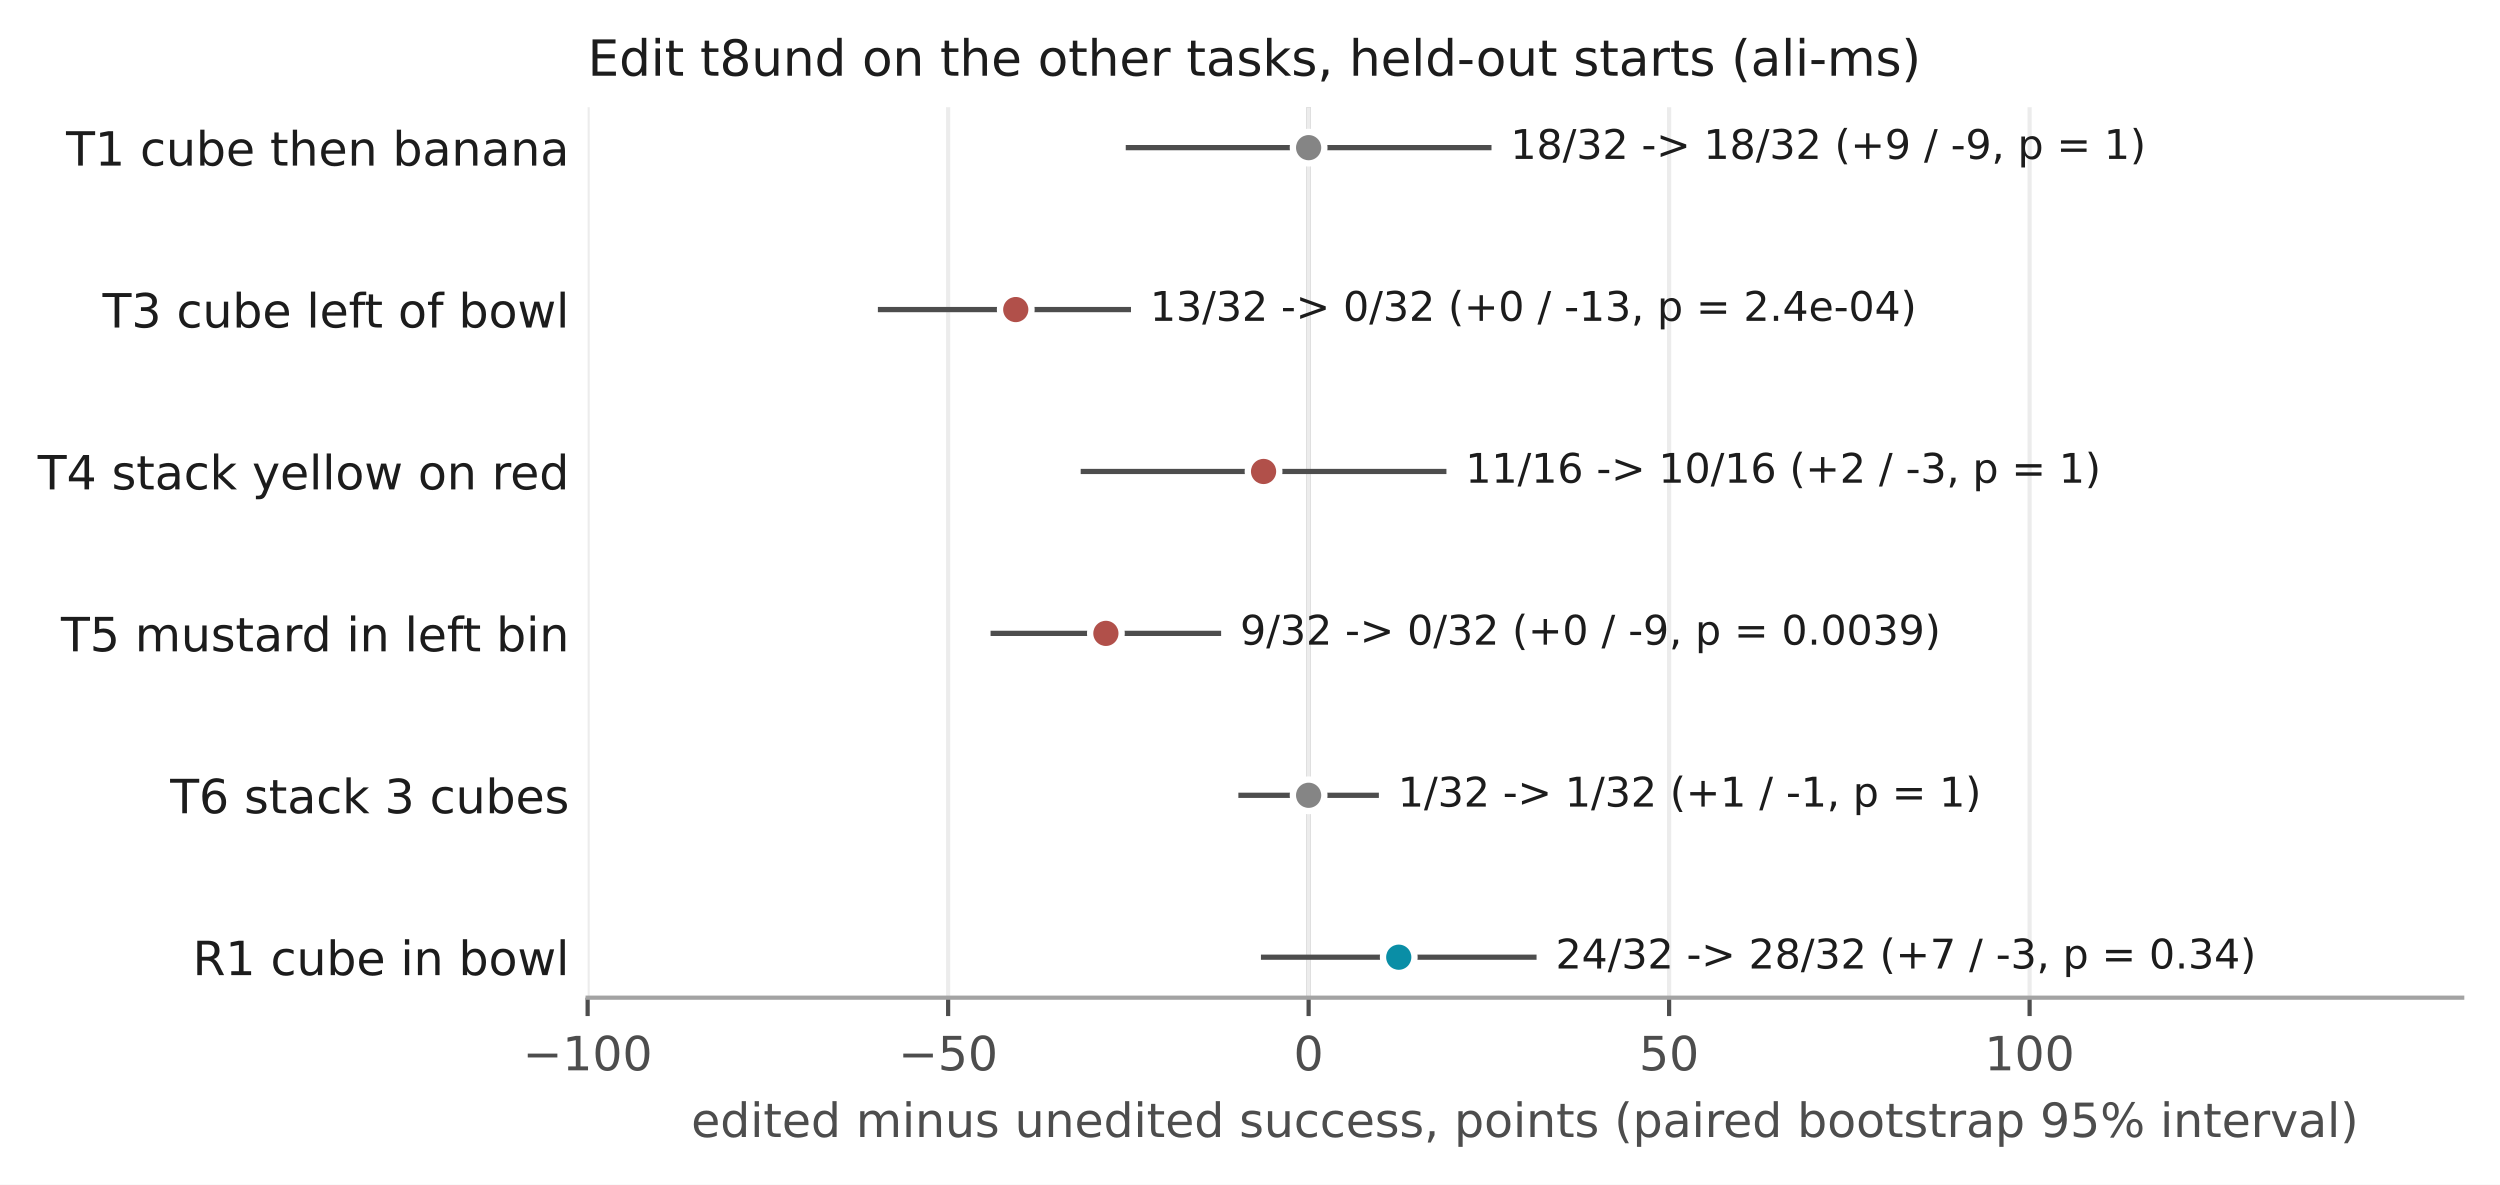
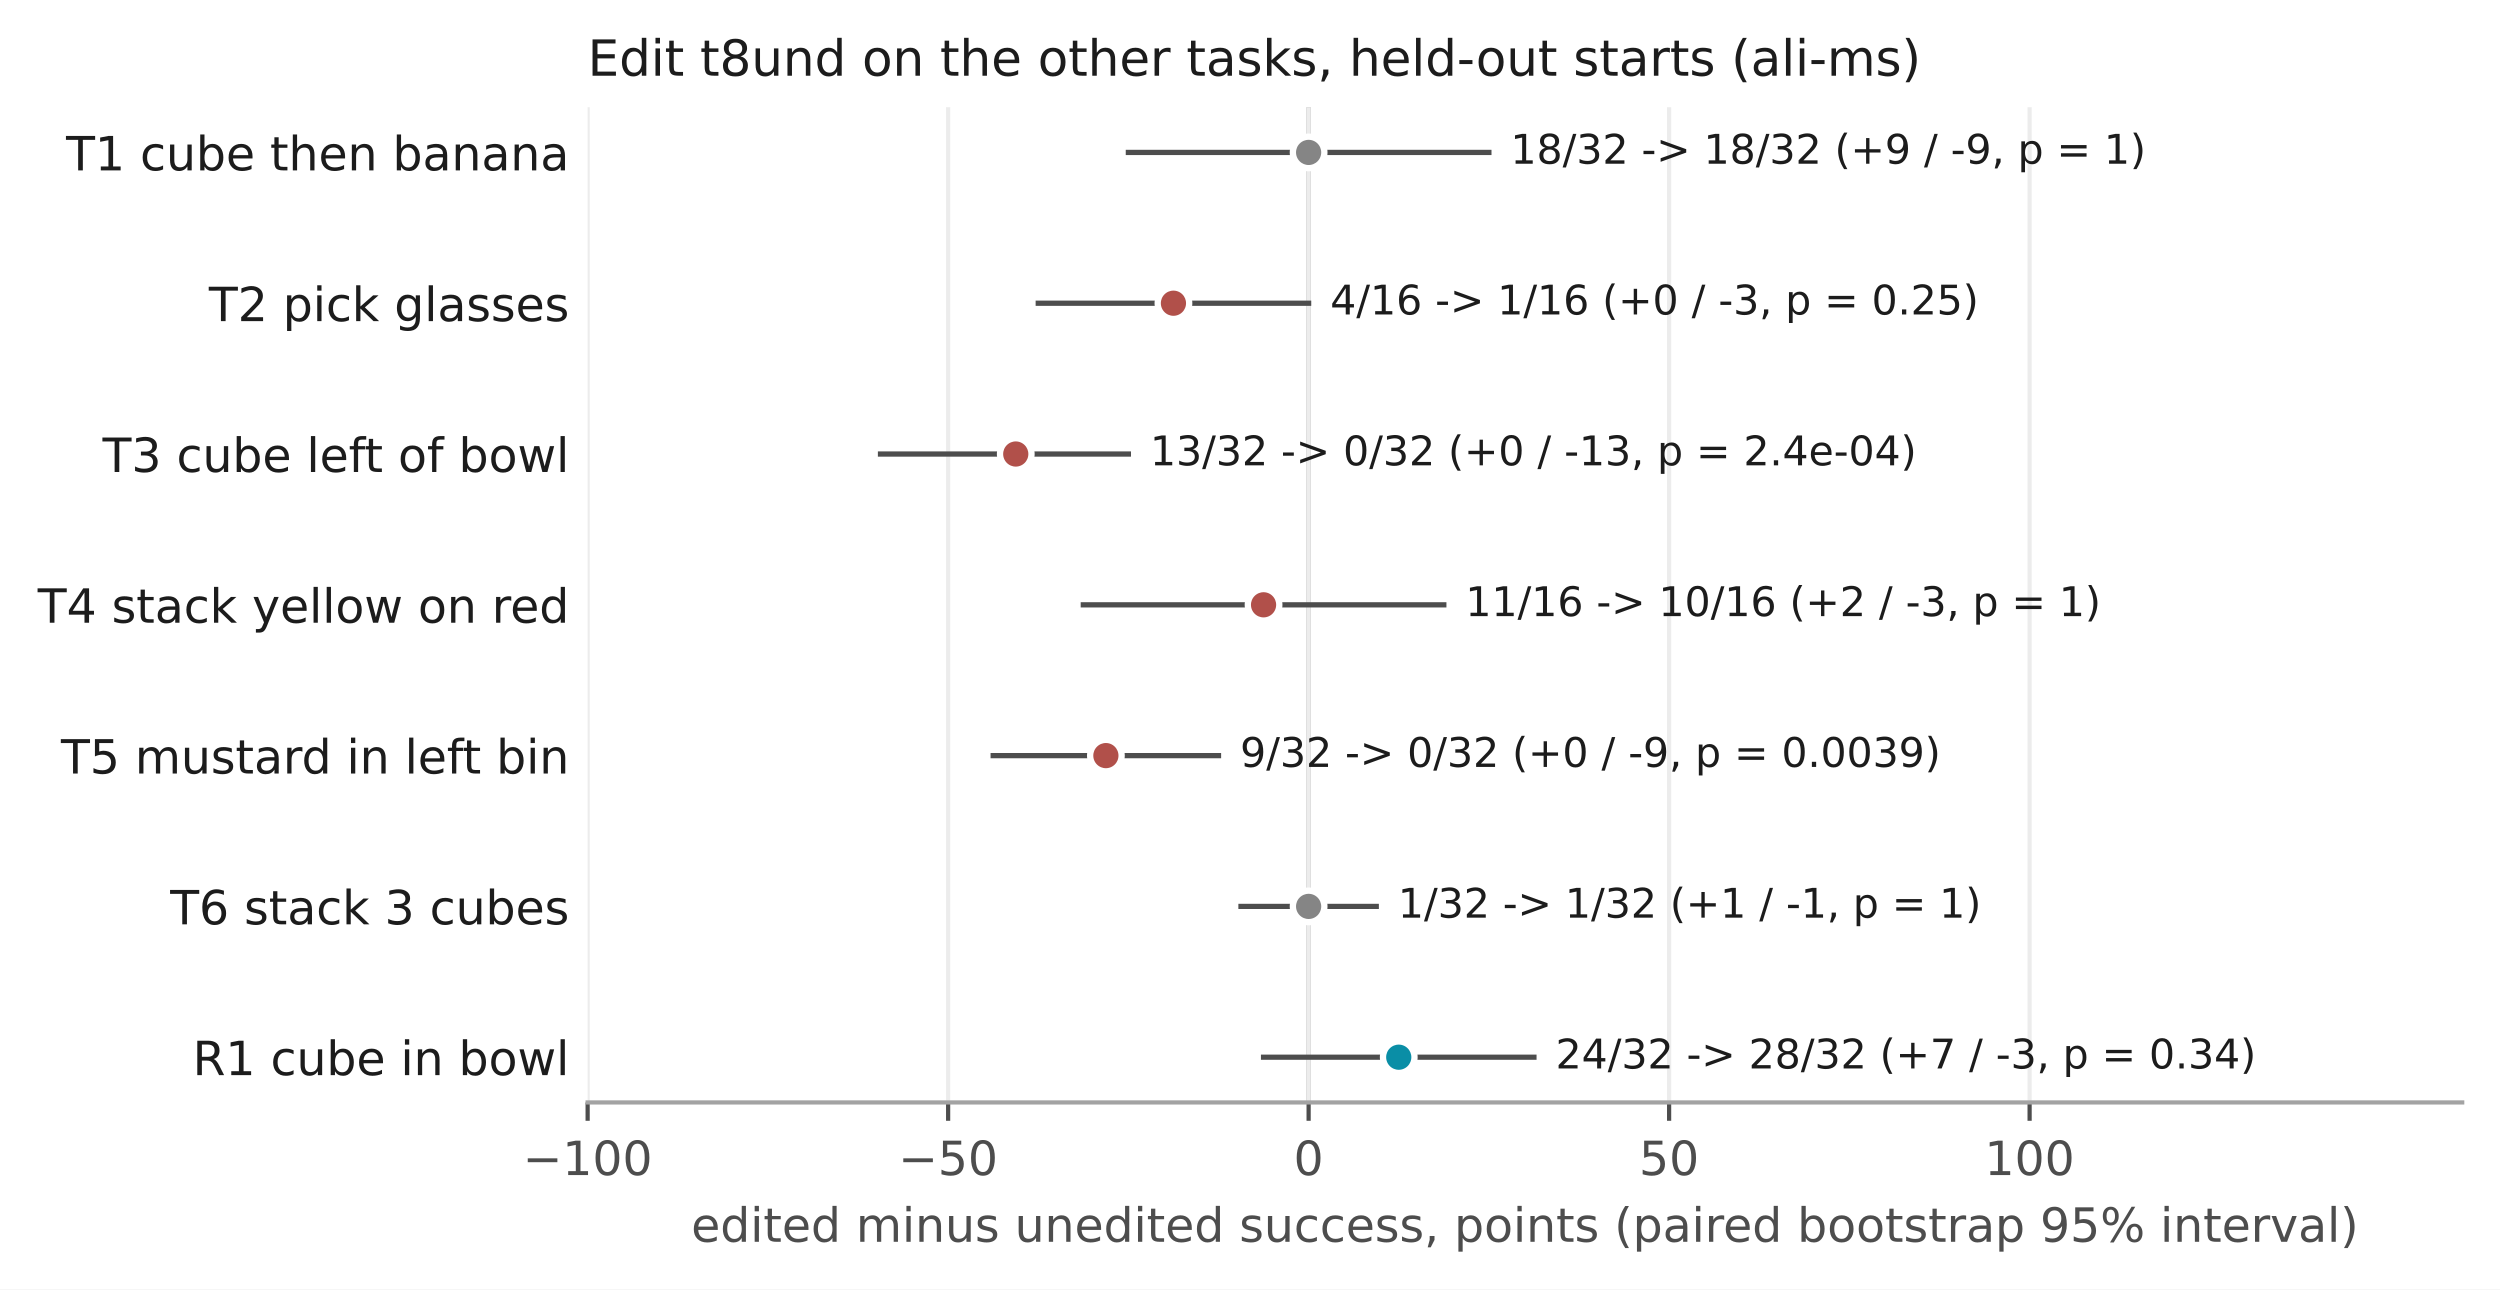
- <svg xmlns="http://www.w3.org/2000/svg" xmlns:xlink="http://www.w3.org/1999/xlink" width="476.269pt" height="225.686pt" viewBox="0 0 476.269 225.686" version="1.1">
+ <svg xmlns="http://www.w3.org/2000/svg" xmlns:xlink="http://www.w3.org/1999/xlink" width="476.269pt" height="245.644pt" viewBox="0 0 476.269 245.644" version="1.1">
  <defs>
    <style type="text/css">*{stroke-linejoin: round; stroke-linecap: butt}</style>
  </defs>
  <g id="figure_1">
    <g id="patch_1">
-       <path d="M -0 225.686  L 476.269 225.686  L 476.269 -0  L -0 -0  z " style="fill: #ffffff" />
+       <path d="M -0 245.644  L 476.269 245.644  L 476.269 0  L -0 0  z " style="fill: #ffffff" />
    </g>
    <g id="axes_1">
      <g id="patch_2">
-         <path d="M 111.949 190.065  L 469.069 190.065  L 469.069 20.419  L 111.949 20.419  z " style="fill: #ffffff" />
+         <path d="M 111.949 210.023  L 469.069 210.023  L 469.069 20.419  L 111.949 20.419  z " style="fill: #ffffff" />
      </g>
      <g id="line2d_1">
-         <path d="M 249.302 190.065  L 249.302 20.419  " clip-path="url(#p1dd33324d8)" style="fill: none; stroke: #a3a3a3; stroke-width: 0.8; stroke-linecap: square" />
+         <path d="M 249.302 210.023  L 249.302 20.419  " clip-path="url(#pa72cb6aa74)" style="fill: none; stroke: #a3a3a3; stroke-width: 0.8; stroke-linecap: square" />
      </g>
      <g id="matplotlib.axis_1">
        <g id="xtick_1">
          <g id="line2d_2">
-             <path d="M 111.949 190.065  L 111.949 20.419  " clip-path="url(#p1dd33324d8)" style="fill: none; stroke: #ececec; stroke-width: 0.8; stroke-linecap: square" />
+             <path d="M 111.949 210.023  L 111.949 20.419  " clip-path="url(#pa72cb6aa74)" style="fill: none; stroke: #ececec; stroke-width: 0.8; stroke-linecap: square" />
          </g>
          <g id="line2d_3">
            <defs>
-               <path id="m5122f3dc80" d="M 0 0  L 0 3.5  " style="stroke: #4d4d4d; stroke-width: 0.8" />
+               <path id="m475df97ab0" d="M 0 0  L 0 3.5  " style="stroke: #4d4d4d; stroke-width: 0.8" />
            </defs>
            <g>
-               <use xlink:href="#m5122f3dc80" x="111.949" y="190.065" style="fill: #4d4d4d; stroke: #4d4d4d; stroke-width: 0.8" />
+               <use xlink:href="#m475df97ab0" x="111.949" y="210.023" style="fill: #4d4d4d; stroke: #4d4d4d; stroke-width: 0.8" />
            </g>
          </g>
          <g id="text_1">
-             <text style="font-size: 9px; font-family: 'DejaVu Sans'; text-anchor: middle; fill: #4d4d4d" x="111.949" y="203.904" transform="rotate(-0 111.9486 203.9035)">−100</text>
+             <text style="font-size: 9px; font-family: 'DejaVu Sans'; text-anchor: middle; fill: #4d4d4d" x="111.949" y="223.862" transform="rotate(-0 111.9486 223.8619)">−100</text>
          </g>
        </g>
        <g id="xtick_2">
          <g id="line2d_4">
-             <path d="M 180.626 190.065  L 180.626 20.419  " clip-path="url(#p1dd33324d8)" style="fill: none; stroke: #ececec; stroke-width: 0.8; stroke-linecap: square" />
+             <path d="M 180.626 210.023  L 180.626 20.419  " clip-path="url(#pa72cb6aa74)" style="fill: none; stroke: #ececec; stroke-width: 0.8; stroke-linecap: square" />
          </g>
          <g id="line2d_5">
            <g>
-               <use xlink:href="#m5122f3dc80" x="180.626" y="190.065" style="fill: #4d4d4d; stroke: #4d4d4d; stroke-width: 0.8" />
+               <use xlink:href="#m475df97ab0" x="180.626" y="210.023" style="fill: #4d4d4d; stroke: #4d4d4d; stroke-width: 0.8" />
            </g>
          </g>
          <g id="text_2">
-             <text style="font-size: 9px; font-family: 'DejaVu Sans'; text-anchor: middle; fill: #4d4d4d" x="180.626" y="203.904" transform="rotate(-0 180.6255 203.9035)">−50</text>
+             <text style="font-size: 9px; font-family: 'DejaVu Sans'; text-anchor: middle; fill: #4d4d4d" x="180.626" y="223.862" transform="rotate(-0 180.6255 223.8619)">−50</text>
          </g>
        </g>
        <g id="xtick_3">
          <g id="line2d_6">
-             <path d="M 249.302 190.065  L 249.302 20.419  " clip-path="url(#p1dd33324d8)" style="fill: none; stroke: #ececec; stroke-width: 0.8; stroke-linecap: square" />
+             <path d="M 249.302 210.023  L 249.302 20.419  " clip-path="url(#pa72cb6aa74)" style="fill: none; stroke: #ececec; stroke-width: 0.8; stroke-linecap: square" />
          </g>
          <g id="line2d_7">
            <g>
-               <use xlink:href="#m5122f3dc80" x="249.302" y="190.065" style="fill: #4d4d4d; stroke: #4d4d4d; stroke-width: 0.8" />
+               <use xlink:href="#m475df97ab0" x="249.302" y="210.023" style="fill: #4d4d4d; stroke: #4d4d4d; stroke-width: 0.8" />
            </g>
          </g>
          <g id="text_3">
-             <text style="font-size: 9px; font-family: 'DejaVu Sans'; text-anchor: middle; fill: #4d4d4d" x="249.302" y="203.904" transform="rotate(-0 249.3024 203.9035)">0</text>
+             <text style="font-size: 9px; font-family: 'DejaVu Sans'; text-anchor: middle; fill: #4d4d4d" x="249.302" y="223.862" transform="rotate(-0 249.3024 223.8619)">0</text>
          </g>
        </g>
        <g id="xtick_4">
          <g id="line2d_8">
-             <path d="M 317.979 190.065  L 317.979 20.419  " clip-path="url(#p1dd33324d8)" style="fill: none; stroke: #ececec; stroke-width: 0.8; stroke-linecap: square" />
+             <path d="M 317.979 210.023  L 317.979 20.419  " clip-path="url(#pa72cb6aa74)" style="fill: none; stroke: #ececec; stroke-width: 0.8; stroke-linecap: square" />
          </g>
          <g id="line2d_9">
            <g>
-               <use xlink:href="#m5122f3dc80" x="317.979" y="190.065" style="fill: #4d4d4d; stroke: #4d4d4d; stroke-width: 0.8" />
+               <use xlink:href="#m475df97ab0" x="317.979" y="210.023" style="fill: #4d4d4d; stroke: #4d4d4d; stroke-width: 0.8" />
            </g>
          </g>
          <g id="text_4">
-             <text style="font-size: 9px; font-family: 'DejaVu Sans'; text-anchor: middle; fill: #4d4d4d" x="317.979" y="203.904" transform="rotate(-0 317.9794 203.9035)">50</text>
+             <text style="font-size: 9px; font-family: 'DejaVu Sans'; text-anchor: middle; fill: #4d4d4d" x="317.979" y="223.862" transform="rotate(-0 317.9794 223.8619)">50</text>
          </g>
        </g>
        <g id="xtick_5">
          <g id="line2d_10">
-             <path d="M 386.656 190.065  L 386.656 20.419  " clip-path="url(#p1dd33324d8)" style="fill: none; stroke: #ececec; stroke-width: 0.8; stroke-linecap: square" />
+             <path d="M 386.656 210.023  L 386.656 20.419  " clip-path="url(#pa72cb6aa74)" style="fill: none; stroke: #ececec; stroke-width: 0.8; stroke-linecap: square" />
          </g>
          <g id="line2d_11">
            <g>
-               <use xlink:href="#m5122f3dc80" x="386.656" y="190.065" style="fill: #4d4d4d; stroke: #4d4d4d; stroke-width: 0.8" />
+               <use xlink:href="#m475df97ab0" x="386.656" y="210.023" style="fill: #4d4d4d; stroke: #4d4d4d; stroke-width: 0.8" />
            </g>
          </g>
          <g id="text_5">
-             <text style="font-size: 9px; font-family: 'DejaVu Sans'; text-anchor: middle; fill: #4d4d4d" x="386.656" y="203.904" transform="rotate(-0 386.6563 203.9035)">100</text>
+             <text style="font-size: 9px; font-family: 'DejaVu Sans'; text-anchor: middle; fill: #4d4d4d" x="386.656" y="223.862" transform="rotate(-0 386.6563 223.8619)">100</text>
          </g>
        </g>
        <g id="text_6">
-           <text style="font-size: 9px; font-family: 'DejaVu Sans'; text-anchor: middle; fill: #4d4d4d" x="290.509" y="216.614" transform="rotate(-0 290.5086 216.6138)">edited minus unedited success, points (paired bootstrap 95% interval)</text>
+           <text style="font-size: 9px; font-family: 'DejaVu Sans'; text-anchor: middle; fill: #4d4d4d" x="290.509" y="236.572" transform="rotate(-0 290.5086 236.5722)">edited minus unedited success, points (paired bootstrap 95% interval)</text>
        </g>
      </g>
      <g id="matplotlib.axis_2">
        <g id="ytick_1">
          <g id="line2d_12" />
          <g id="text_7">
-             <text style="font-size: 9px; font-family: 'DejaVu Sans'; text-anchor: end; fill: #1c1c1c" x="108.449" y="185.773" transform="rotate(-0 108.4486 185.773)">R1 cube in bowl</text>
+             <text style="font-size: 9px; font-family: 'DejaVu Sans'; text-anchor: end; fill: #1c1c1c" x="108.449" y="204.824" transform="rotate(-0 108.4486 204.8242)">R1 cube in bowl</text>
          </g>
        </g>
        <g id="ytick_2">
          <g id="line2d_13" />
          <g id="text_8">
-             <text style="font-size: 9px; font-family: 'DejaVu Sans'; text-anchor: end; fill: #1c1c1c" x="108.449" y="154.928" transform="rotate(-0 108.4486 154.9282)">T6 stack 3 cubes</text>
+             <text style="font-size: 9px; font-family: 'DejaVu Sans'; text-anchor: end; fill: #1c1c1c" x="108.449" y="176.096" transform="rotate(-0 108.4486 176.0962)">T6 stack 3 cubes</text>
          </g>
        </g>
        <g id="ytick_3">
          <g id="line2d_14" />
          <g id="text_9">
-             <text style="font-size: 9px; font-family: 'DejaVu Sans'; text-anchor: end; fill: #1c1c1c" x="108.449" y="124.083" transform="rotate(-0 108.4486 124.0834)">T5 mustard in left bin</text>
+             <text style="font-size: 9px; font-family: 'DejaVu Sans'; text-anchor: end; fill: #1c1c1c" x="108.449" y="147.368" transform="rotate(-0 108.4486 147.3682)">T5 mustard in left bin</text>
          </g>
        </g>
        <g id="ytick_4">
          <g id="line2d_15" />
          <g id="text_10">
-             <text style="font-size: 9px; font-family: 'DejaVu Sans'; text-anchor: end; fill: #1c1c1c" x="108.449" y="93.239" transform="rotate(-0 108.4486 93.23861)">T4 stack yellow on red</text>
+             <text style="font-size: 9px; font-family: 'DejaVu Sans'; text-anchor: end; fill: #1c1c1c" x="108.449" y="118.64" transform="rotate(-0 108.4486 118.6402)">T4 stack yellow on red</text>
          </g>
        </g>
        <g id="ytick_5">
          <g id="line2d_16" />
          <g id="text_11">
-             <text style="font-size: 9px; font-family: 'DejaVu Sans'; text-anchor: end; fill: #1c1c1c" x="108.449" y="62.394" transform="rotate(-0 108.4486 62.39381)">T3 cube left of bowl</text>
+             <text style="font-size: 9px; font-family: 'DejaVu Sans'; text-anchor: end; fill: #1c1c1c" x="108.449" y="89.912" transform="rotate(-0 108.4486 89.91221)">T3 cube left of bowl</text>
          </g>
        </g>
        <g id="ytick_6">
          <g id="line2d_17" />
          <g id="text_12">
-             <text style="font-size: 9px; font-family: 'DejaVu Sans'; text-anchor: end; fill: #1c1c1c" x="108.449" y="31.549" transform="rotate(-0 108.4486 31.54901)">T1 cube then banana</text>
-           </g>
-         </g>
-       </g>
-       <g id="line2d_18">
-         <path d="M 214.964 28.13  L 283.641 28.13  " clip-path="url(#p1dd33324d8)" style="fill: none; stroke: #4d4d4d; stroke-linecap: square" />
+             <text style="font-size: 9px; font-family: 'DejaVu Sans'; text-anchor: end; fill: #1c1c1c" x="108.449" y="61.184" transform="rotate(-0 108.4486 61.18421)">T2 pick glasses</text>
+           </g>
+         </g>
+         <g id="ytick_7">
+           <g id="line2d_18" />
+           <g id="text_13">
+             <text style="font-size: 9px; font-family: 'DejaVu Sans'; text-anchor: end; fill: #1c1c1c" x="108.449" y="32.456" transform="rotate(-0 108.4486 32.45621)">T1 cube then banana</text>
+           </g>
+         </g>
      </g>
      <g id="line2d_19">
-         <path d="M 167.742 58.975  L 214.964 58.975  " clip-path="url(#p1dd33324d8)" style="fill: none; stroke: #4d4d4d; stroke-linecap: square" />
+         <path d="M 214.964 29.037  L 283.641 29.037  " clip-path="url(#pa72cb6aa74)" style="fill: none; stroke: #4d4d4d; stroke-linecap: square" />
      </g>
      <g id="line2d_20">
-         <path d="M 206.379 89.819  L 275.056 89.819  " clip-path="url(#p1dd33324d8)" style="fill: none; stroke: #4d4d4d; stroke-linecap: square" />
+         <path d="M 197.795 57.765  L 249.302 57.765  " clip-path="url(#pa72cb6aa74)" style="fill: none; stroke: #4d4d4d; stroke-linecap: square" />
      </g>
      <g id="line2d_21">
-         <path d="M 189.21 120.664  L 232.133 120.664  " clip-path="url(#p1dd33324d8)" style="fill: none; stroke: #4d4d4d; stroke-linecap: square" />
+         <path d="M 167.742 86.493  L 214.964 86.493  " clip-path="url(#pa72cb6aa74)" style="fill: none; stroke: #4d4d4d; stroke-linecap: square" />
      </g>
      <g id="line2d_22">
-         <path d="M 236.419 151.509  L 262.186 151.509  " clip-path="url(#p1dd33324d8)" style="fill: none; stroke: #4d4d4d; stroke-linecap: square" />
+         <path d="M 206.379 115.221  L 275.056 115.221  " clip-path="url(#pa72cb6aa74)" style="fill: none; stroke: #4d4d4d; stroke-linecap: square" />
      </g>
      <g id="line2d_23">
-         <path d="M 240.718 182.354  L 292.226 182.354  " clip-path="url(#p1dd33324d8)" style="fill: none; stroke: #4d4d4d; stroke-linecap: square" />
+         <path d="M 189.21 143.949  L 232.133 143.949  " clip-path="url(#pa72cb6aa74)" style="fill: none; stroke: #4d4d4d; stroke-linecap: square" />
+       </g>
+       <g id="line2d_24">
+         <path d="M 236.419 172.677  L 262.186 172.677  " clip-path="url(#pa72cb6aa74)" style="fill: none; stroke: #4d4d4d; stroke-linecap: square" />
+       </g>
+       <g id="line2d_25">
+         <path d="M 240.718 201.405  L 292.226 201.405  " clip-path="url(#pa72cb6aa74)" style="fill: none; stroke: #4d4d4d; stroke-linecap: square" />
      </g>
      <g id="patch_3">
-         <path d="M 111.949 190.065  L 469.069 190.065  " style="fill: none; stroke: #a3a3a3; stroke-width: 0.8; stroke-linejoin: miter; stroke-linecap: square" />
-       </g>
-       <g id="line2d_24">
+         <path d="M 111.949 210.023  L 469.069 210.023  " style="fill: none; stroke: #a3a3a3; stroke-width: 0.8; stroke-linejoin: miter; stroke-linecap: square" />
+       </g>
+       <g id="line2d_26">
        <defs>
-           <path id="m48ee242cb1" d="M 0 3  C 0.796 3 1.559 2.684 2.121 2.121  C 2.684 1.559 3 0.796 3 0  C 3 -0.796 2.684 -1.559 2.121 -2.121  C 1.559 -2.684 0.796 -3 0 -3  C -0.796 -3 -1.559 -2.684 -2.121 -2.121  C -2.684 -1.559 -3 -0.796 -3 0  C -3 0.796 -2.684 1.559 -2.121 2.121  C -1.559 2.684 -0.796 3 0 3  z " style="stroke: #ffffff; stroke-width: 1.2" />
+           <path id="mb575040657" d="M 0 3  C 0.796 3 1.559 2.684 2.121 2.121  C 2.684 1.559 3 0.796 3 0  C 3 -0.796 2.684 -1.559 2.121 -2.121  C 1.559 -2.684 0.796 -3 0 -3  C -0.796 -3 -1.559 -2.684 -2.121 -2.121  C -2.684 -1.559 -3 -0.796 -3 0  C -3 0.796 -2.684 1.559 -2.121 2.121  C -1.559 2.684 -0.796 3 0 3  z " style="stroke: #ffffff; stroke-width: 1.2" />
        </defs>
-         <g clip-path="url(#p1dd33324d8)">
-           <use xlink:href="#m48ee242cb1" x="249.302" y="28.13" style="fill: #858585; stroke: #ffffff; stroke-width: 1.2" />
-         </g>
-       </g>
-       <g id="text_13">
-         <text style="font-size: 7.8px; font-family: 'DejaVu Sans'; text-anchor: start; fill: #1c1c1c" x="287.762" y="30.282" transform="rotate(-0 287.7615 30.28203)">18/32 -&gt; 18/32  (+9 / -9, p = 1)</text>
-       </g>
-       <g id="line2d_25">
+         <g clip-path="url(#pa72cb6aa74)">
+           <use xlink:href="#mb575040657" x="249.302" y="29.037" style="fill: #858585; stroke: #ffffff; stroke-width: 1.2" />
+         </g>
+       </g>
+       <g id="text_14">
+         <text style="font-size: 7.8px; font-family: 'DejaVu Sans'; text-anchor: start; fill: #1c1c1c" x="287.762" y="31.189" transform="rotate(-0 287.7615 31.18923)">18/32 -&gt; 18/32  (+9 / -9, p = 1)</text>
+       </g>
+       <g id="line2d_27">
        <defs>
-           <path id="mfd546b9942" d="M 0 3  C 0.796 3 1.559 2.684 2.121 2.121  C 2.684 1.559 3 0.796 3 0  C 3 -0.796 2.684 -1.559 2.121 -2.121  C 1.559 -2.684 0.796 -3 0 -3  C -0.796 -3 -1.559 -2.684 -2.121 -2.121  C -2.684 -1.559 -3 -0.796 -3 0  C -3 0.796 -2.684 1.559 -2.121 2.121  C -1.559 2.684 -0.796 3 0 3  z " style="stroke: #ffffff; stroke-width: 1.2" />
+           <path id="me26617fd22" d="M 0 3  C 0.796 3 1.559 2.684 2.121 2.121  C 2.684 1.559 3 0.796 3 0  C 3 -0.796 2.684 -1.559 2.121 -2.121  C 1.559 -2.684 0.796 -3 0 -3  C -0.796 -3 -1.559 -2.684 -2.121 -2.121  C -2.684 -1.559 -3 -0.796 -3 0  C -3 0.796 -2.684 1.559 -2.121 2.121  C -1.559 2.684 -0.796 3 0 3  z " style="stroke: #ffffff; stroke-width: 1.2" />
        </defs>
-         <g clip-path="url(#p1dd33324d8)">
-           <use xlink:href="#mfd546b9942" x="193.509" y="58.975" style="fill: #b1504a; stroke: #ffffff; stroke-width: 1.2" />
-         </g>
-       </g>
-       <g id="text_14">
-         <text style="font-size: 7.8px; font-family: 'DejaVu Sans'; text-anchor: start; fill: #1c1c1c" x="219.085" y="61.127" transform="rotate(-0 219.0846 61.12683)">13/32 -&gt; 0/32  (+0 / -13, p = 2.4e-04)</text>
-       </g>
-       <g id="line2d_26">
-         <g clip-path="url(#p1dd33324d8)">
-           <use xlink:href="#mfd546b9942" x="240.718" y="89.819" style="fill: #b1504a; stroke: #ffffff; stroke-width: 1.2" />
+         <g clip-path="url(#pa72cb6aa74)">
+           <use xlink:href="#me26617fd22" x="223.549" y="57.765" style="fill: #b1504a; stroke: #ffffff; stroke-width: 1.2" />
        </g>
      </g>
      <g id="text_15">
-         <text style="font-size: 7.8px; font-family: 'DejaVu Sans'; text-anchor: start; fill: #1c1c1c" x="279.177" y="91.972" transform="rotate(-0 279.1769 91.97163)">11/16 -&gt; 10/16  (+2 / -3, p = 1)</text>
-       </g>
-       <g id="line2d_27">
-         <g clip-path="url(#p1dd33324d8)">
-           <use xlink:href="#mfd546b9942" x="210.679" y="120.664" style="fill: #b1504a; stroke: #ffffff; stroke-width: 1.2" />
+         <text style="font-size: 7.8px; font-family: 'DejaVu Sans'; text-anchor: start; fill: #1c1c1c" x="253.423" y="59.917" transform="rotate(-0 253.4231 59.91723)">4/16 -&gt; 1/16  (+0 / -3, p = 0.25)</text>
+       </g>
+       <g id="line2d_28">
+         <g clip-path="url(#pa72cb6aa74)">
+           <use xlink:href="#me26617fd22" x="193.509" y="86.493" style="fill: #b1504a; stroke: #ffffff; stroke-width: 1.2" />
        </g>
      </g>
      <g id="text_16">
-         <text style="font-size: 7.8px; font-family: 'DejaVu Sans'; text-anchor: start; fill: #1c1c1c" x="236.254" y="122.816" transform="rotate(-0 236.2538 122.8164)">9/32 -&gt; 0/32  (+0 / -9, p = 0.0039)</text>
-       </g>
-       <g id="line2d_28">
-         <g clip-path="url(#p1dd33324d8)">
-           <use xlink:href="#m48ee242cb1" x="249.302" y="151.509" style="fill: #858585; stroke: #ffffff; stroke-width: 1.2" />
+         <text style="font-size: 7.8px; font-family: 'DejaVu Sans'; text-anchor: start; fill: #1c1c1c" x="219.085" y="88.645" transform="rotate(-0 219.0846 88.64523)">13/32 -&gt; 0/32  (+0 / -13, p = 2.4e-04)</text>
+       </g>
+       <g id="line2d_29">
+         <g clip-path="url(#pa72cb6aa74)">
+           <use xlink:href="#me26617fd22" x="240.718" y="115.221" style="fill: #b1504a; stroke: #ffffff; stroke-width: 1.2" />
        </g>
      </g>
      <g id="text_17">
-         <text style="font-size: 7.8px; font-family: 'DejaVu Sans'; text-anchor: start; fill: #1c1c1c" x="266.307" y="153.661" transform="rotate(-0 266.3068 153.6612)">1/32 -&gt; 1/32  (+1 / -1, p = 1)</text>
-       </g>
-       <g id="line2d_29">
+         <text style="font-size: 7.8px; font-family: 'DejaVu Sans'; text-anchor: start; fill: #1c1c1c" x="279.177" y="117.373" transform="rotate(-0 279.1769 117.3732)">11/16 -&gt; 10/16  (+2 / -3, p = 1)</text>
+       </g>
+       <g id="line2d_30">
+         <g clip-path="url(#pa72cb6aa74)">
+           <use xlink:href="#me26617fd22" x="210.679" y="143.949" style="fill: #b1504a; stroke: #ffffff; stroke-width: 1.2" />
+         </g>
+       </g>
+       <g id="text_18">
+         <text style="font-size: 7.8px; font-family: 'DejaVu Sans'; text-anchor: start; fill: #1c1c1c" x="236.254" y="146.101" transform="rotate(-0 236.2538 146.1012)">9/32 -&gt; 0/32  (+0 / -9, p = 0.0039)</text>
+       </g>
+       <g id="line2d_31">
+         <g clip-path="url(#pa72cb6aa74)">
+           <use xlink:href="#mb575040657" x="249.302" y="172.677" style="fill: #858585; stroke: #ffffff; stroke-width: 1.2" />
+         </g>
+       </g>
+       <g id="text_19">
+         <text style="font-size: 7.8px; font-family: 'DejaVu Sans'; text-anchor: start; fill: #1c1c1c" x="266.307" y="174.829" transform="rotate(-0 266.3068 174.8292)">1/32 -&gt; 1/32  (+1 / -1, p = 1)</text>
+       </g>
+       <g id="line2d_32">
        <defs>
-           <path id="mb9811e3986" d="M 0 3  C 0.796 3 1.559 2.684 2.121 2.121  C 2.684 1.559 3 0.796 3 0  C 3 -0.796 2.684 -1.559 2.121 -2.121  C 1.559 -2.684 0.796 -3 0 -3  C -0.796 -3 -1.559 -2.684 -2.121 -2.121  C -2.684 -1.559 -3 -0.796 -3 0  C -3 0.796 -2.684 1.559 -2.121 2.121  C -1.559 2.684 -0.796 3 0 3  z " style="stroke: #ffffff; stroke-width: 1.2" />
+           <path id="mdc36746239" d="M 0 3  C 0.796 3 1.559 2.684 2.121 2.121  C 2.684 1.559 3 0.796 3 0  C 3 -0.796 2.684 -1.559 2.121 -2.121  C 1.559 -2.684 0.796 -3 0 -3  C -0.796 -3 -1.559 -2.684 -2.121 -2.121  C -2.684 -1.559 -3 -0.796 -3 0  C -3 0.796 -2.684 1.559 -2.121 2.121  C -1.559 2.684 -0.796 3 0 3  z " style="stroke: #ffffff; stroke-width: 1.2" />
        </defs>
-         <g clip-path="url(#p1dd33324d8)">
-           <use xlink:href="#mb9811e3986" x="266.472" y="182.354" style="fill: #0a8ea6; stroke: #ffffff; stroke-width: 1.2" />
-         </g>
-       </g>
-       <g id="text_18">
-         <text style="font-size: 7.8px; font-family: 'DejaVu Sans'; text-anchor: start; fill: #1c1c1c" x="296.346" y="184.506" transform="rotate(-0 296.3461 184.506)">24/32 -&gt; 28/32  (+7 / -3, p = 0.34)</text>
-       </g>
-       <g id="text_19">
+         <g clip-path="url(#pa72cb6aa74)">
+           <use xlink:href="#mdc36746239" x="266.472" y="201.405" style="fill: #0a8ea6; stroke: #ffffff; stroke-width: 1.2" />
+         </g>
+       </g>
+       <g id="text_20">
+         <text style="font-size: 7.8px; font-family: 'DejaVu Sans'; text-anchor: start; fill: #1c1c1c" x="296.346" y="203.557" transform="rotate(-0 296.3461 203.5572)">24/32 -&gt; 28/32  (+7 / -3, p = 0.34)</text>
+       </g>
+       <g id="text_21">
        <text style="font-size: 9.5px; font-family: 'DejaVu Sans'; text-anchor: start; fill: #1c1c1c" x="111.949" y="14.419" transform="rotate(-0 111.9486 14.41852)">Edit t8und on the other tasks, held-out starts (ali-ms)</text>
      </g>
    </g>
  </g>
  <defs>
-     <clipPath id="p1dd33324d8">
-       <rect x="111.949" y="20.419" width="357.12" height="169.646" />
+     <clipPath id="pa72cb6aa74">
+       <rect x="111.949" y="20.419" width="357.12" height="189.605" />
    </clipPath>
  </defs>
</svg>
